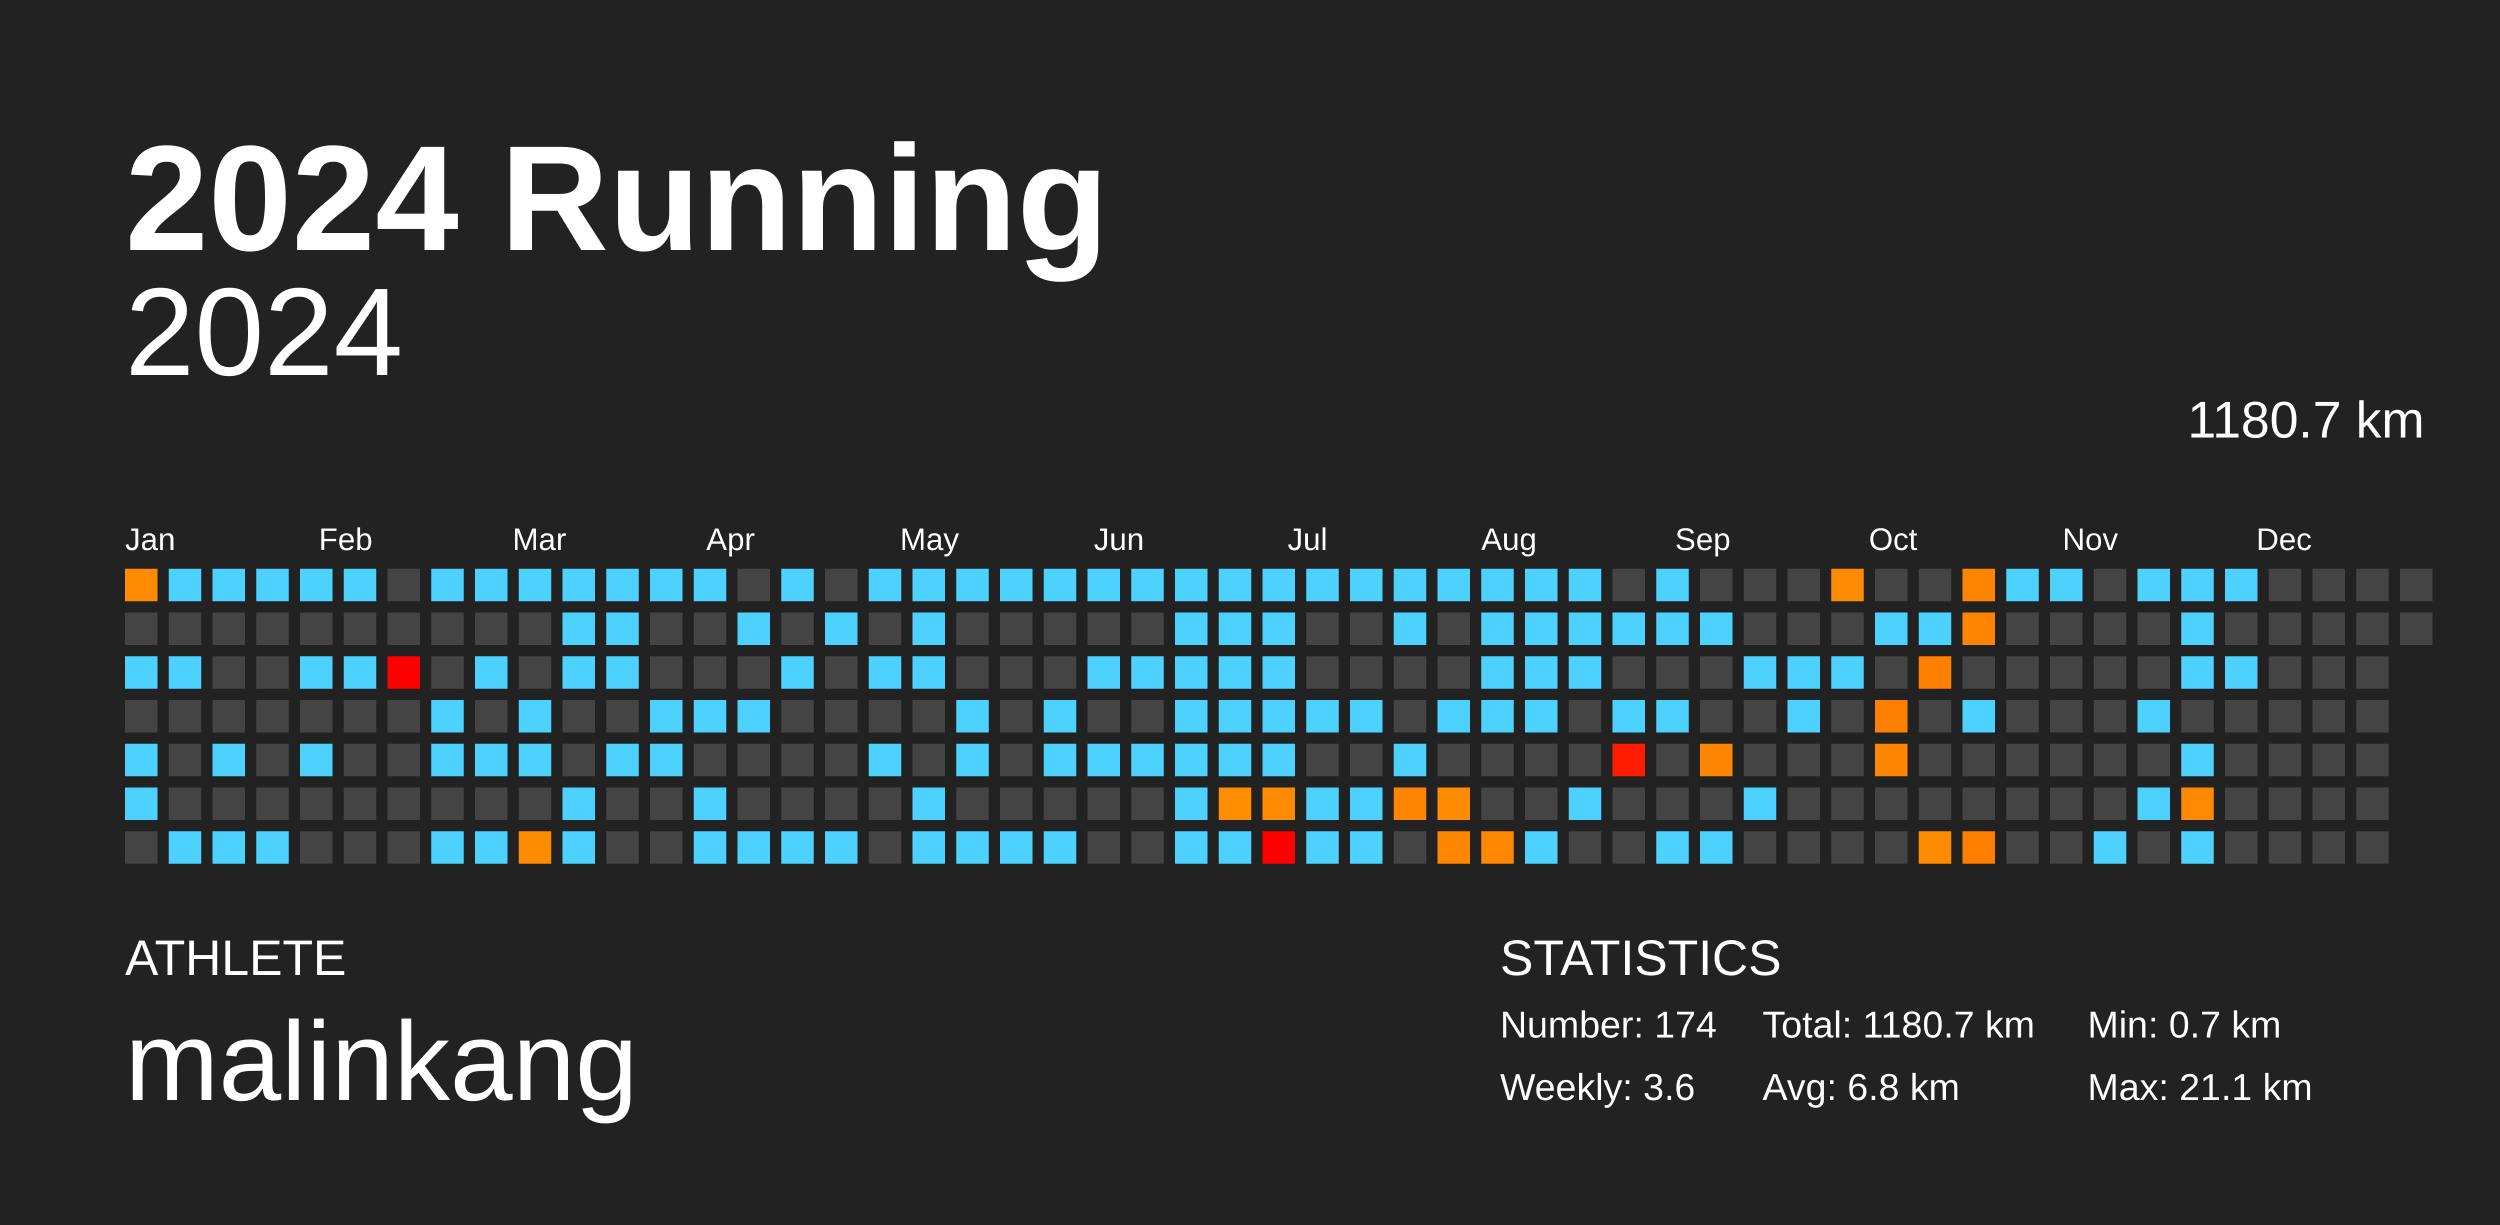
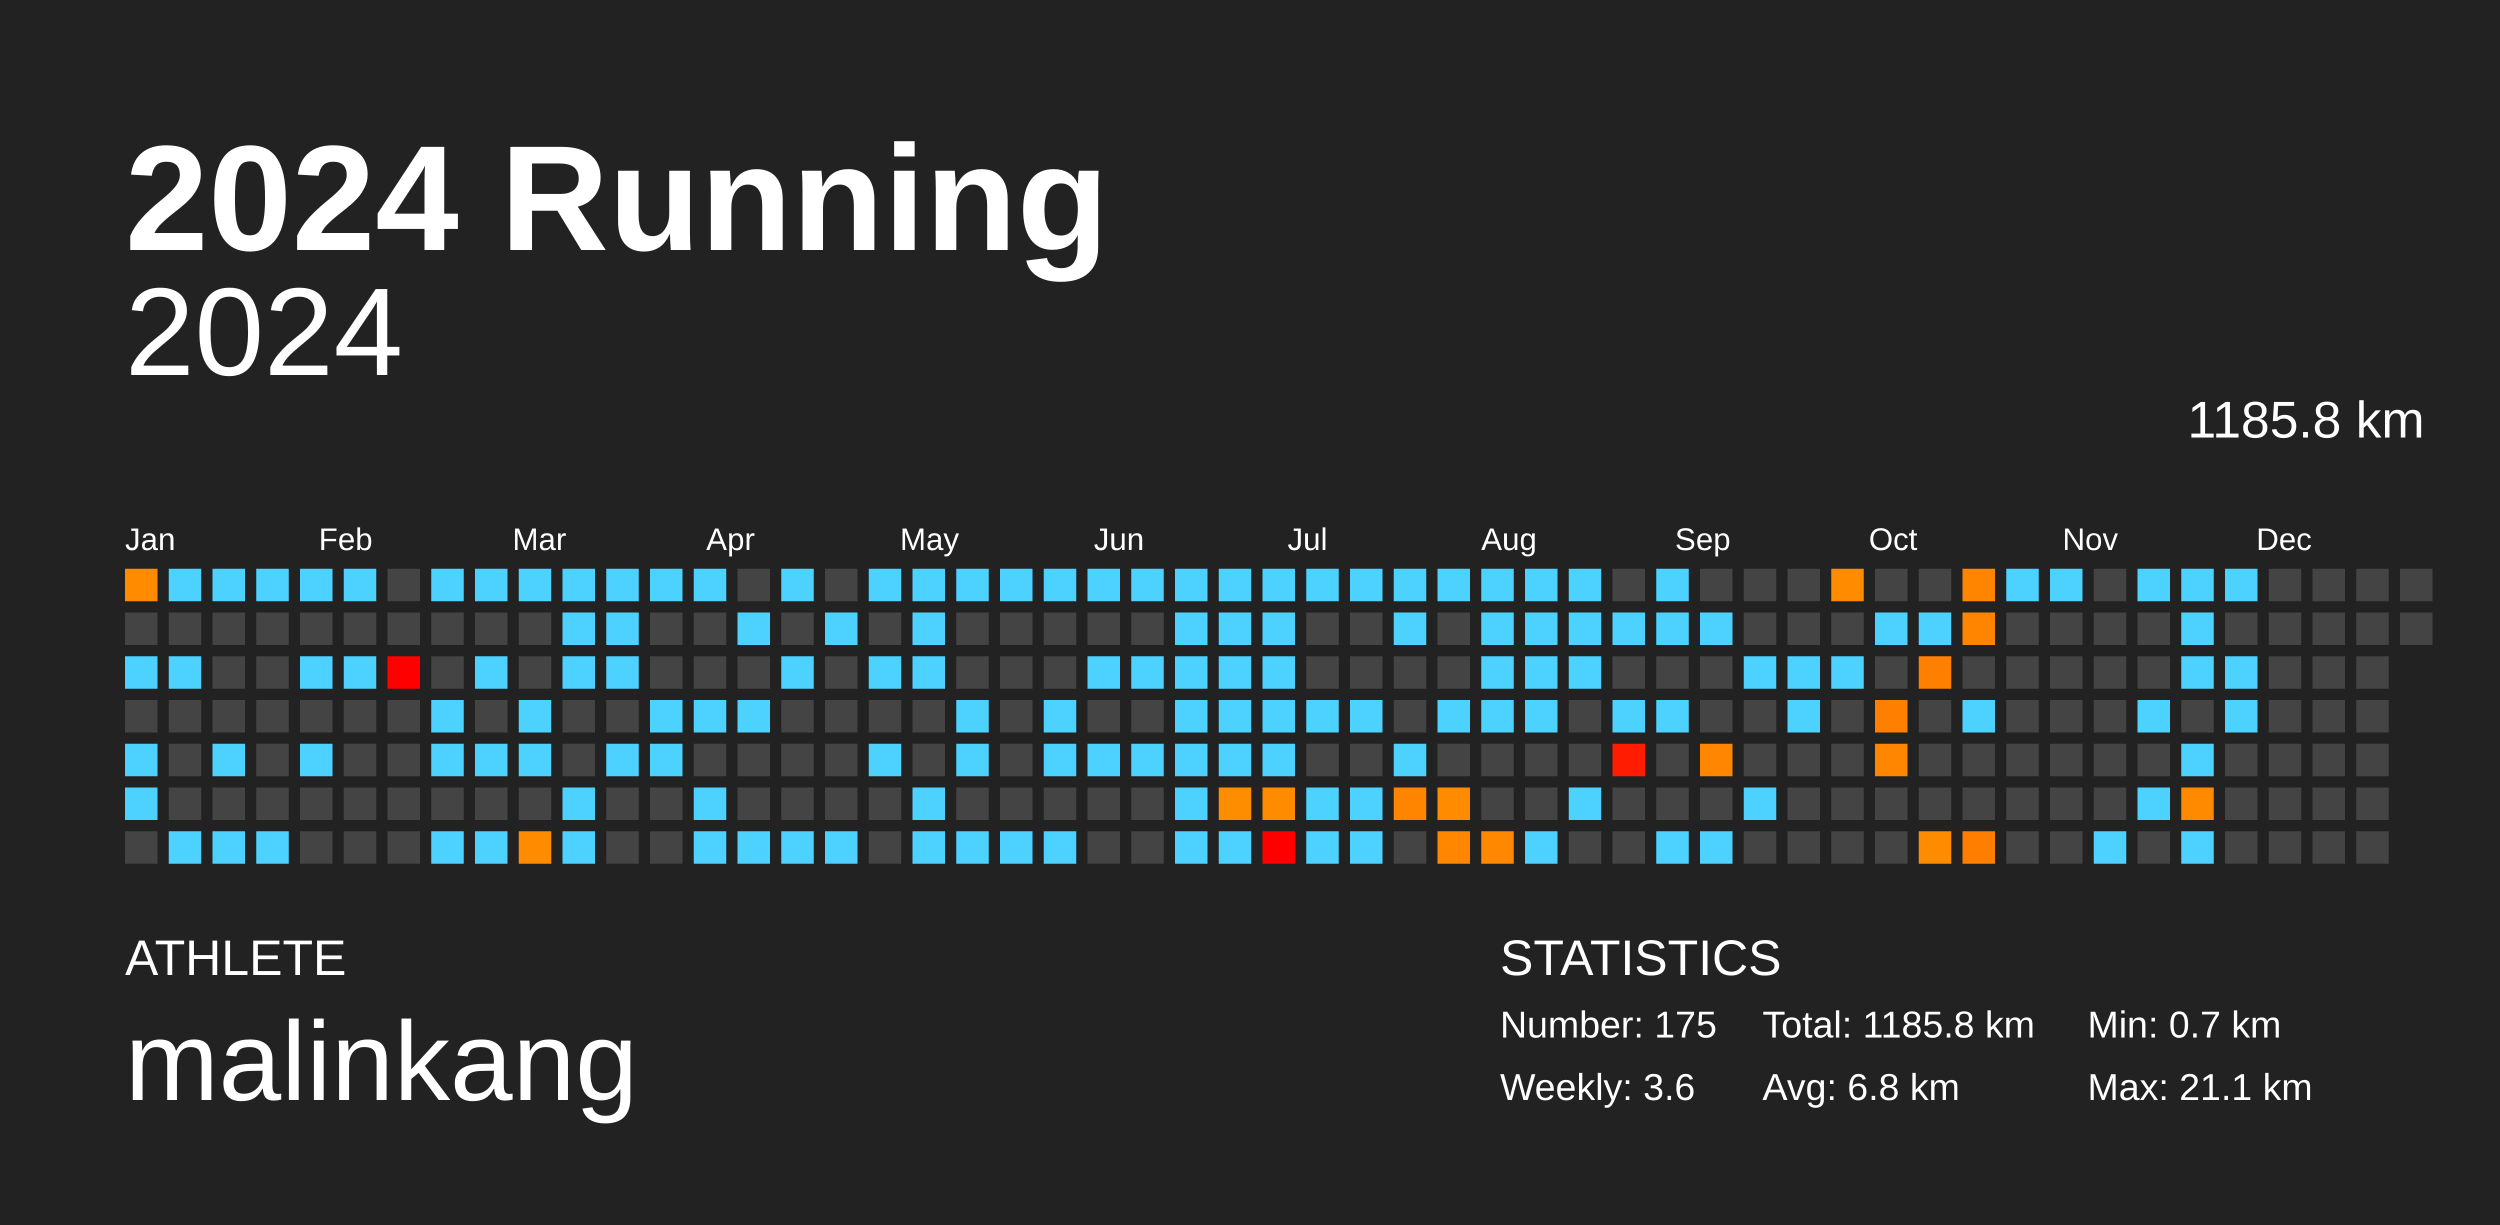
<svg xmlns="http://www.w3.org/2000/svg" baseProfile="full" height="98mm" version="1.1" viewBox="0,0,200,98" width="200mm">
  <defs />
  <rect fill="#222222" height="98" width="200" x="0" y="0" />
  <text fill="#FFFFFF" style="font-size:12px; font-family:Arial; font-weight:bold;" x="10" y="20">2024 Running</text>
  <text fill="#FFFFFF" style="font-size:4px; font-family:Arial" x="10" y="78">ATHLETE</text>
  <text fill="#FFFFFF" style="font-size:9px; font-family:Arial" x="10" y="88">malinkang</text>
  <text fill="#FFFFFF" style="font-size:4px; font-family:Arial" x="120" y="78">STATISTICS</text>
-   <text fill="#FFFFFF" style="font-size:3px; font-family:Arial" x="120" y="83">Number: 174</text>
+   <text fill="#FFFFFF" style="font-size:3px; font-family:Arial" x="120" y="83">Number: 175</text>
  <text fill="#FFFFFF" style="font-size:3px; font-family:Arial" x="120" y="88">Weekly: 3.6</text>
-   <text fill="#FFFFFF" style="font-size:3px; font-family:Arial" x="141" y="83">Total: 1180.7 km</text>
+   <text fill="#FFFFFF" style="font-size:3px; font-family:Arial" x="141" y="83">Total: 1185.8 km</text>
  <text fill="#FFFFFF" style="font-size:3px; font-family:Arial" x="141" y="88">Avg: 6.8 km</text>
  <text fill="#FFFFFF" style="font-size:3px; font-family:Arial" x="167" y="83">Min: 0.7 km</text>
  <text fill="#FFFFFF" style="font-size:3px; font-family:Arial" x="167" y="88">Max: 21.1 km</text>
  <text alignment-baseline="hanging" fill="#FFFFFF" style="font-size:10.0px; font-family:Arial;" x="10" y="30">2024</text>
-   <text alignment-baseline="hanging" fill="#FFFFFF" style="font-size:4.125px; font-family:Arial;" x="175" y="35">1180.7 km</text>
+   <text alignment-baseline="hanging" fill="#FFFFFF" style="font-size:4.125px; font-family:Arial;" x="175" y="35">1185.8 km</text>
  <text fill="#FFFFFF" style="font-size:2.5px; font-family:Arial" x="10.0" y="44">Jan</text>
  <text fill="#FFFFFF" style="font-size:2.5px; font-family:Arial" x="25.5" y="44">Feb</text>
  <text fill="#FFFFFF" style="font-size:2.5px; font-family:Arial" x="41.0" y="44">Mar</text>
  <text fill="#FFFFFF" style="font-size:2.5px; font-family:Arial" x="56.5" y="44">Apr</text>
  <text fill="#FFFFFF" style="font-size:2.5px; font-family:Arial" x="72.0" y="44">May</text>
  <text fill="#FFFFFF" style="font-size:2.5px; font-family:Arial" x="87.5" y="44">Jun</text>
  <text fill="#FFFFFF" style="font-size:2.5px; font-family:Arial" x="103.0" y="44">Jul</text>
  <text fill="#FFFFFF" style="font-size:2.5px; font-family:Arial" x="118.5" y="44">Aug</text>
  <text fill="#FFFFFF" style="font-size:2.5px; font-family:Arial" x="134.0" y="44">Sep</text>
  <text fill="#FFFFFF" style="font-size:2.5px; font-family:Arial" x="149.5" y="44">Oct</text>
  <text fill="#FFFFFF" style="font-size:2.5px; font-family:Arial" x="165.0" y="44">Nov</text>
  <text fill="#FFFFFF" style="font-size:2.5px; font-family:Arial" x="180.5" y="44">Dec</text>
  <rect fill="#ff8c00" height="2.6" width="2.6" x="10.0" y="45.5" />
  <rect fill="#444444" height="2.6" width="2.6" x="10.0" y="49.0" />
  <rect fill="#4dd2ff" height="2.6" width="2.6" x="10.0" y="52.5" />
  <rect fill="#444444" height="2.6" width="2.6" x="10.0" y="56.0" />
  <rect fill="#4dd2ff" height="2.6" width="2.6" x="10.0" y="59.5" />
  <rect fill="#4dd2ff" height="2.6" width="2.6" x="10.0" y="63.0" />
  <rect fill="#444444" height="2.6" width="2.6" x="10.0" y="66.5" />
  <rect fill="#4dd2ff" height="2.6" width="2.6" x="13.5" y="45.5" />
  <rect fill="#444444" height="2.6" width="2.6" x="13.5" y="49.0" />
  <rect fill="#4dd2ff" height="2.6" width="2.6" x="13.5" y="52.5" />
  <rect fill="#444444" height="2.6" width="2.6" x="13.5" y="56.0" />
  <rect fill="#444444" height="2.6" width="2.6" x="13.5" y="59.5" />
  <rect fill="#444444" height="2.6" width="2.6" x="13.5" y="63.0" />
  <rect fill="#4dd2ff" height="2.6" width="2.6" x="13.5" y="66.5" />
  <rect fill="#4dd2ff" height="2.6" width="2.6" x="17.0" y="45.5" />
  <rect fill="#444444" height="2.6" width="2.6" x="17.0" y="49.0" />
  <rect fill="#444444" height="2.6" width="2.6" x="17.0" y="52.5" />
  <rect fill="#444444" height="2.6" width="2.6" x="17.0" y="56.0" />
  <rect fill="#4dd2ff" height="2.6" width="2.6" x="17.0" y="59.5" />
  <rect fill="#444444" height="2.6" width="2.6" x="17.0" y="63.0" />
  <rect fill="#4dd2ff" height="2.6" width="2.6" x="17.0" y="66.5" />
  <rect fill="#4dd2ff" height="2.6" width="2.6" x="20.5" y="45.5" />
  <rect fill="#444444" height="2.6" width="2.6" x="20.5" y="49.0" />
  <rect fill="#444444" height="2.6" width="2.6" x="20.5" y="52.5" />
  <rect fill="#444444" height="2.6" width="2.6" x="20.5" y="56.0" />
  <rect fill="#444444" height="2.6" width="2.6" x="20.5" y="59.5" />
  <rect fill="#444444" height="2.6" width="2.6" x="20.5" y="63.0" />
  <rect fill="#4dd2ff" height="2.6" width="2.6" x="20.5" y="66.5" />
  <rect fill="#4dd2ff" height="2.6" width="2.6" x="24.0" y="45.5" />
  <rect fill="#444444" height="2.6" width="2.6" x="24.0" y="49.0" />
  <rect fill="#4dd2ff" height="2.6" width="2.6" x="24.0" y="52.5" />
  <rect fill="#444444" height="2.6" width="2.6" x="24.0" y="56.0" />
  <rect fill="#4dd2ff" height="2.6" width="2.6" x="24.0" y="59.5" />
  <rect fill="#444444" height="2.6" width="2.6" x="24.0" y="63.0" />
  <rect fill="#444444" height="2.6" width="2.6" x="24.0" y="66.5" />
  <rect fill="#4dd2ff" height="2.6" width="2.6" x="27.5" y="45.5" />
  <rect fill="#444444" height="2.6" width="2.6" x="27.5" y="49.0" />
  <rect fill="#4dd2ff" height="2.6" width="2.6" x="27.5" y="52.5" />
  <rect fill="#444444" height="2.6" width="2.6" x="27.5" y="56.0" />
  <rect fill="#444444" height="2.6" width="2.6" x="27.5" y="59.5" />
  <rect fill="#444444" height="2.6" width="2.6" x="27.5" y="63.0" />
  <rect fill="#444444" height="2.6" width="2.6" x="27.5" y="66.5" />
  <rect fill="#444444" height="2.6" width="2.6" x="31.0" y="45.5" />
  <rect fill="#444444" height="2.6" width="2.6" x="31.0" y="49.0" />
  <rect fill="red" height="2.6" width="2.6" x="31.0" y="52.5" />
  <rect fill="#444444" height="2.6" width="2.6" x="31.0" y="56.0" />
  <rect fill="#444444" height="2.6" width="2.6" x="31.0" y="59.5" />
  <rect fill="#444444" height="2.6" width="2.6" x="31.0" y="63.0" />
  <rect fill="#444444" height="2.6" width="2.6" x="31.0" y="66.5" />
  <rect fill="#4dd2ff" height="2.6" width="2.6" x="34.5" y="45.5" />
  <rect fill="#444444" height="2.6" width="2.6" x="34.5" y="49.0" />
  <rect fill="#444444" height="2.6" width="2.6" x="34.5" y="52.5" />
  <rect fill="#4dd2ff" height="2.6" width="2.6" x="34.5" y="56.0" />
  <rect fill="#4dd2ff" height="2.6" width="2.6" x="34.5" y="59.5" />
  <rect fill="#444444" height="2.6" width="2.6" x="34.5" y="63.0" />
  <rect fill="#4dd2ff" height="2.6" width="2.6" x="34.5" y="66.5" />
  <rect fill="#4dd2ff" height="2.6" width="2.6" x="38.0" y="45.5" />
  <rect fill="#444444" height="2.6" width="2.6" x="38.0" y="49.0" />
  <rect fill="#4dd2ff" height="2.6" width="2.6" x="38.0" y="52.5" />
  <rect fill="#444444" height="2.6" width="2.6" x="38.0" y="56.0" />
  <rect fill="#4dd2ff" height="2.6" width="2.6" x="38.0" y="59.5" />
  <rect fill="#444444" height="2.6" width="2.6" x="38.0" y="63.0" />
  <rect fill="#4dd2ff" height="2.6" width="2.6" x="38.0" y="66.5" />
  <rect fill="#4dd2ff" height="2.6" width="2.6" x="41.5" y="45.5" />
  <rect fill="#444444" height="2.6" width="2.6" x="41.5" y="49.0" />
  <rect fill="#444444" height="2.6" width="2.6" x="41.5" y="52.5" />
  <rect fill="#4dd2ff" height="2.6" width="2.6" x="41.5" y="56.0" />
  <rect fill="#4dd2ff" height="2.6" width="2.6" x="41.5" y="59.5" />
  <rect fill="#444444" height="2.6" width="2.6" x="41.5" y="63.0" />
  <rect fill="#ff8c00" height="2.6" width="2.6" x="41.5" y="66.5" />
  <rect fill="#4dd2ff" height="2.6" width="2.6" x="45.0" y="45.5" />
  <rect fill="#4dd2ff" height="2.6" width="2.6" x="45.0" y="49.0" />
  <rect fill="#4dd2ff" height="2.6" width="2.6" x="45.0" y="52.5" />
  <rect fill="#444444" height="2.6" width="2.6" x="45.0" y="56.0" />
  <rect fill="#444444" height="2.6" width="2.6" x="45.0" y="59.5" />
  <rect fill="#4dd2ff" height="2.6" width="2.6" x="45.0" y="63.0" />
  <rect fill="#4dd2ff" height="2.6" width="2.6" x="45.0" y="66.5" />
  <rect fill="#4dd2ff" height="2.6" width="2.6" x="48.5" y="45.5" />
  <rect fill="#4dd2ff" height="2.6" width="2.6" x="48.5" y="49.0" />
  <rect fill="#4dd2ff" height="2.6" width="2.6" x="48.5" y="52.5" />
  <rect fill="#444444" height="2.6" width="2.6" x="48.5" y="56.0" />
  <rect fill="#4dd2ff" height="2.6" width="2.6" x="48.5" y="59.5" />
  <rect fill="#444444" height="2.6" width="2.6" x="48.5" y="63.0" />
  <rect fill="#444444" height="2.6" width="2.6" x="48.5" y="66.5" />
  <rect fill="#4dd2ff" height="2.6" width="2.6" x="52.0" y="45.5" />
  <rect fill="#444444" height="2.6" width="2.6" x="52.0" y="49.0" />
  <rect fill="#444444" height="2.6" width="2.6" x="52.0" y="52.5" />
  <rect fill="#4dd2ff" height="2.6" width="2.6" x="52.0" y="56.0" />
  <rect fill="#4dd2ff" height="2.6" width="2.6" x="52.0" y="59.5" />
  <rect fill="#444444" height="2.6" width="2.6" x="52.0" y="63.0" />
  <rect fill="#444444" height="2.6" width="2.6" x="52.0" y="66.5" />
  <rect fill="#4dd2ff" height="2.6" width="2.6" x="55.5" y="45.5" />
  <rect fill="#444444" height="2.6" width="2.6" x="55.5" y="49.0" />
  <rect fill="#444444" height="2.6" width="2.6" x="55.5" y="52.5" />
  <rect fill="#4dd2ff" height="2.6" width="2.6" x="55.5" y="56.0" />
  <rect fill="#444444" height="2.6" width="2.6" x="55.5" y="59.5" />
  <rect fill="#4dd2ff" height="2.6" width="2.6" x="55.5" y="63.0" />
  <rect fill="#4dd2ff" height="2.6" width="2.6" x="55.5" y="66.5" />
  <rect fill="#444444" height="2.6" width="2.6" x="59.0" y="45.5" />
  <rect fill="#4dd2ff" height="2.6" width="2.6" x="59.0" y="49.0" />
  <rect fill="#444444" height="2.6" width="2.6" x="59.0" y="52.5" />
  <rect fill="#4dd2ff" height="2.6" width="2.6" x="59.0" y="56.0" />
  <rect fill="#444444" height="2.6" width="2.6" x="59.0" y="59.5" />
  <rect fill="#444444" height="2.6" width="2.6" x="59.0" y="63.0" />
  <rect fill="#4dd2ff" height="2.6" width="2.6" x="59.0" y="66.5" />
  <rect fill="#4dd2ff" height="2.6" width="2.6" x="62.5" y="45.5" />
  <rect fill="#444444" height="2.6" width="2.6" x="62.5" y="49.0" />
  <rect fill="#4dd2ff" height="2.6" width="2.6" x="62.5" y="52.5" />
  <rect fill="#444444" height="2.6" width="2.6" x="62.5" y="56.0" />
  <rect fill="#444444" height="2.6" width="2.6" x="62.5" y="59.5" />
  <rect fill="#444444" height="2.6" width="2.6" x="62.5" y="63.0" />
  <rect fill="#4dd2ff" height="2.6" width="2.6" x="62.5" y="66.5" />
  <rect fill="#444444" height="2.6" width="2.6" x="66.0" y="45.5" />
  <rect fill="#4dd2ff" height="2.6" width="2.6" x="66.0" y="49.0" />
  <rect fill="#444444" height="2.6" width="2.6" x="66.0" y="52.5" />
  <rect fill="#444444" height="2.6" width="2.6" x="66.0" y="56.0" />
  <rect fill="#444444" height="2.6" width="2.6" x="66.0" y="59.5" />
  <rect fill="#444444" height="2.6" width="2.6" x="66.0" y="63.0" />
  <rect fill="#4dd2ff" height="2.6" width="2.6" x="66.0" y="66.5" />
  <rect fill="#4dd2ff" height="2.6" width="2.6" x="69.5" y="45.5" />
  <rect fill="#444444" height="2.6" width="2.6" x="69.5" y="49.0" />
  <rect fill="#4dd2ff" height="2.6" width="2.6" x="69.5" y="52.5" />
  <rect fill="#444444" height="2.6" width="2.6" x="69.5" y="56.0" />
  <rect fill="#4dd2ff" height="2.6" width="2.6" x="69.5" y="59.5" />
  <rect fill="#444444" height="2.6" width="2.6" x="69.5" y="63.0" />
  <rect fill="#444444" height="2.6" width="2.6" x="69.5" y="66.5" />
  <rect fill="#4dd2ff" height="2.6" width="2.6" x="73.0" y="45.5" />
  <rect fill="#4dd2ff" height="2.6" width="2.6" x="73.0" y="49.0" />
  <rect fill="#4dd2ff" height="2.6" width="2.6" x="73.0" y="52.5" />
  <rect fill="#444444" height="2.6" width="2.6" x="73.0" y="56.0" />
  <rect fill="#444444" height="2.6" width="2.6" x="73.0" y="59.5" />
  <rect fill="#4dd2ff" height="2.6" width="2.6" x="73.0" y="63.0" />
  <rect fill="#4dd2ff" height="2.6" width="2.6" x="73.0" y="66.5" />
  <rect fill="#4dd2ff" height="2.6" width="2.6" x="76.5" y="45.5" />
  <rect fill="#444444" height="2.6" width="2.6" x="76.5" y="49.0" />
  <rect fill="#444444" height="2.6" width="2.6" x="76.5" y="52.5" />
  <rect fill="#4dd2ff" height="2.6" width="2.6" x="76.5" y="56.0" />
  <rect fill="#4dd2ff" height="2.6" width="2.6" x="76.5" y="59.5" />
  <rect fill="#444444" height="2.6" width="2.6" x="76.5" y="63.0" />
  <rect fill="#4dd2ff" height="2.6" width="2.6" x="76.5" y="66.5" />
  <rect fill="#4dd2ff" height="2.6" width="2.6" x="80.0" y="45.5" />
  <rect fill="#444444" height="2.6" width="2.6" x="80.0" y="49.0" />
  <rect fill="#444444" height="2.6" width="2.6" x="80.0" y="52.5" />
  <rect fill="#444444" height="2.6" width="2.6" x="80.0" y="56.0" />
  <rect fill="#444444" height="2.6" width="2.6" x="80.0" y="59.5" />
  <rect fill="#444444" height="2.6" width="2.6" x="80.0" y="63.0" />
  <rect fill="#4dd2ff" height="2.6" width="2.6" x="80.0" y="66.5" />
  <rect fill="#4dd2ff" height="2.6" width="2.6" x="83.5" y="45.5" />
  <rect fill="#444444" height="2.6" width="2.6" x="83.5" y="49.0" />
  <rect fill="#444444" height="2.6" width="2.6" x="83.5" y="52.5" />
  <rect fill="#4dd2ff" height="2.6" width="2.6" x="83.5" y="56.0" />
  <rect fill="#4dd2ff" height="2.6" width="2.6" x="83.5" y="59.5" />
  <rect fill="#444444" height="2.6" width="2.6" x="83.5" y="63.0" />
  <rect fill="#4dd2ff" height="2.6" width="2.6" x="83.5" y="66.5" />
  <rect fill="#4dd2ff" height="2.6" width="2.6" x="87.0" y="45.5" />
  <rect fill="#444444" height="2.6" width="2.6" x="87.0" y="49.0" />
  <rect fill="#4dd2ff" height="2.6" width="2.6" x="87.0" y="52.5" />
  <rect fill="#444444" height="2.6" width="2.6" x="87.0" y="56.0" />
  <rect fill="#4dd2ff" height="2.6" width="2.6" x="87.0" y="59.5" />
  <rect fill="#444444" height="2.6" width="2.6" x="87.0" y="63.0" />
  <rect fill="#444444" height="2.6" width="2.6" x="87.0" y="66.5" />
  <rect fill="#4dd2ff" height="2.6" width="2.6" x="90.5" y="45.5" />
  <rect fill="#444444" height="2.6" width="2.6" x="90.5" y="49.0" />
  <rect fill="#4dd2ff" height="2.6" width="2.6" x="90.5" y="52.5" />
  <rect fill="#444444" height="2.6" width="2.6" x="90.5" y="56.0" />
  <rect fill="#4dd2ff" height="2.6" width="2.6" x="90.5" y="59.5" />
  <rect fill="#444444" height="2.6" width="2.6" x="90.5" y="63.0" />
  <rect fill="#444444" height="2.6" width="2.6" x="90.5" y="66.5" />
  <rect fill="#4dd2ff" height="2.6" width="2.6" x="94.0" y="45.5" />
  <rect fill="#4dd2ff" height="2.6" width="2.6" x="94.0" y="49.0" />
  <rect fill="#4dd2ff" height="2.6" width="2.6" x="94.0" y="52.5" />
  <rect fill="#4dd2ff" height="2.6" width="2.6" x="94.0" y="56.0" />
  <rect fill="#4dd2ff" height="2.6" width="2.6" x="94.0" y="59.5" />
  <rect fill="#4dd2ff" height="2.6" width="2.6" x="94.0" y="63.0" />
  <rect fill="#4dd2ff" height="2.6" width="2.6" x="94.0" y="66.5" />
  <rect fill="#4dd2ff" height="2.6" width="2.6" x="97.5" y="45.5" />
  <rect fill="#4dd2ff" height="2.6" width="2.6" x="97.5" y="49.0" />
  <rect fill="#4dd2ff" height="2.6" width="2.6" x="97.5" y="52.5" />
  <rect fill="#4dd2ff" height="2.6" width="2.6" x="97.5" y="56.0" />
  <rect fill="#4dd2ff" height="2.6" width="2.6" x="97.5" y="59.5" />
  <rect fill="#ff8d00" height="2.6" width="2.6" x="97.5" y="63.0" />
  <rect fill="#4dd2ff" height="2.6" width="2.6" x="97.5" y="66.5" />
  <rect fill="#4dd2ff" height="2.6" width="2.6" x="101.0" y="45.5" />
  <rect fill="#4dd2ff" height="2.6" width="2.6" x="101.0" y="49.0" />
  <rect fill="#4dd2ff" height="2.6" width="2.6" x="101.0" y="52.5" />
  <rect fill="#4dd2ff" height="2.6" width="2.6" x="101.0" y="56.0" />
  <rect fill="#4dd2ff" height="2.6" width="2.6" x="101.0" y="59.5" />
  <rect fill="#ff8c00" height="2.6" width="2.6" x="101.0" y="63.0" />
  <rect fill="red" height="2.6" width="2.6" x="101.0" y="66.5" />
  <rect fill="#4dd2ff" height="2.6" width="2.6" x="104.5" y="45.5" />
  <rect fill="#444444" height="2.6" width="2.6" x="104.5" y="49.0" />
  <rect fill="#444444" height="2.6" width="2.6" x="104.5" y="52.5" />
  <rect fill="#4dd2ff" height="2.6" width="2.6" x="104.5" y="56.0" />
  <rect fill="#444444" height="2.6" width="2.6" x="104.5" y="59.5" />
  <rect fill="#4dd2ff" height="2.6" width="2.6" x="104.5" y="63.0" />
  <rect fill="#4dd2ff" height="2.6" width="2.6" x="104.5" y="66.5" />
  <rect fill="#4dd2ff" height="2.6" width="2.6" x="108.0" y="45.5" />
  <rect fill="#444444" height="2.6" width="2.6" x="108.0" y="49.0" />
  <rect fill="#444444" height="2.6" width="2.6" x="108.0" y="52.5" />
  <rect fill="#4dd2ff" height="2.6" width="2.6" x="108.0" y="56.0" />
  <rect fill="#444444" height="2.6" width="2.6" x="108.0" y="59.5" />
  <rect fill="#4dd2ff" height="2.6" width="2.6" x="108.0" y="63.0" />
  <rect fill="#4dd2ff" height="2.6" width="2.6" x="108.0" y="66.5" />
  <rect fill="#4dd2ff" height="2.6" width="2.6" x="111.5" y="45.5" />
  <rect fill="#4dd2ff" height="2.6" width="2.6" x="111.5" y="49.0" />
  <rect fill="#444444" height="2.6" width="2.6" x="111.5" y="52.5" />
  <rect fill="#444444" height="2.6" width="2.6" x="111.5" y="56.0" />
  <rect fill="#4dd2ff" height="2.6" width="2.6" x="111.5" y="59.5" />
  <rect fill="#ff8500" height="2.6" width="2.6" x="111.5" y="63.0" />
  <rect fill="#444444" height="2.6" width="2.6" x="111.5" y="66.5" />
  <rect fill="#4dd2ff" height="2.6" width="2.6" x="115.0" y="45.5" />
  <rect fill="#444444" height="2.6" width="2.6" x="115.0" y="49.0" />
  <rect fill="#444444" height="2.6" width="2.6" x="115.0" y="52.5" />
  <rect fill="#4dd2ff" height="2.6" width="2.6" x="115.0" y="56.0" />
  <rect fill="#444444" height="2.6" width="2.6" x="115.0" y="59.5" />
  <rect fill="#ff8b00" height="2.6" width="2.6" x="115.0" y="63.0" />
  <rect fill="#ff8700" height="2.6" width="2.6" x="115.0" y="66.5" />
  <rect fill="#4dd2ff" height="2.6" width="2.6" x="118.5" y="45.5" />
  <rect fill="#4dd2ff" height="2.6" width="2.6" x="118.5" y="49.0" />
  <rect fill="#4dd2ff" height="2.6" width="2.6" x="118.5" y="52.5" />
  <rect fill="#4dd2ff" height="2.6" width="2.6" x="118.5" y="56.0" />
  <rect fill="#444444" height="2.6" width="2.6" x="118.5" y="59.5" />
  <rect fill="#444444" height="2.6" width="2.6" x="118.5" y="63.0" />
  <rect fill="#ff8800" height="2.6" width="2.6" x="118.5" y="66.5" />
  <rect fill="#4dd2ff" height="2.6" width="2.6" x="122.0" y="45.5" />
  <rect fill="#4dd2ff" height="2.6" width="2.6" x="122.0" y="49.0" />
  <rect fill="#4dd2ff" height="2.6" width="2.6" x="122.0" y="52.5" />
  <rect fill="#4dd2ff" height="2.6" width="2.6" x="122.0" y="56.0" />
  <rect fill="#444444" height="2.6" width="2.6" x="122.0" y="59.5" />
  <rect fill="#444444" height="2.6" width="2.6" x="122.0" y="63.0" />
  <rect fill="#4dd2ff" height="2.6" width="2.6" x="122.0" y="66.5" />
  <rect fill="#4dd2ff" height="2.6" width="2.6" x="125.5" y="45.5" />
  <rect fill="#4dd2ff" height="2.6" width="2.6" x="125.5" y="49.0" />
  <rect fill="#4dd2ff" height="2.6" width="2.6" x="125.5" y="52.5" />
  <rect fill="#444444" height="2.6" width="2.6" x="125.5" y="56.0" />
  <rect fill="#444444" height="2.6" width="2.6" x="125.5" y="59.5" />
  <rect fill="#4dd2ff" height="2.6" width="2.6" x="125.5" y="63.0" />
  <rect fill="#444444" height="2.6" width="2.6" x="125.5" y="66.5" />
  <rect fill="#444444" height="2.6" width="2.6" x="129.0" y="45.5" />
  <rect fill="#4dd2ff" height="2.6" width="2.6" x="129.0" y="49.0" />
  <rect fill="#444444" height="2.6" width="2.6" x="129.0" y="52.5" />
  <rect fill="#4dd2ff" height="2.6" width="2.6" x="129.0" y="56.0" />
  <rect fill="#ff1c00" height="2.6" width="2.6" x="129.0" y="59.5" />
  <rect fill="#444444" height="2.6" width="2.6" x="129.0" y="63.0" />
  <rect fill="#444444" height="2.6" width="2.6" x="129.0" y="66.5" />
  <rect fill="#4dd2ff" height="2.6" width="2.6" x="132.5" y="45.5" />
  <rect fill="#4dd2ff" height="2.6" width="2.6" x="132.5" y="49.0" />
  <rect fill="#444444" height="2.6" width="2.6" x="132.5" y="52.5" />
  <rect fill="#4dd2ff" height="2.6" width="2.6" x="132.5" y="56.0" />
  <rect fill="#444444" height="2.6" width="2.6" x="132.5" y="59.5" />
  <rect fill="#444444" height="2.6" width="2.6" x="132.5" y="63.0" />
  <rect fill="#4dd2ff" height="2.6" width="2.6" x="132.5" y="66.5" />
  <rect fill="#444444" height="2.6" width="2.6" x="136.0" y="45.5" />
  <rect fill="#4dd2ff" height="2.6" width="2.6" x="136.0" y="49.0" />
  <rect fill="#444444" height="2.6" width="2.6" x="136.0" y="52.5" />
  <rect fill="#444444" height="2.6" width="2.6" x="136.0" y="56.0" />
  <rect fill="#ff8600" height="2.6" width="2.6" x="136.0" y="59.5" />
  <rect fill="#444444" height="2.6" width="2.6" x="136.0" y="63.0" />
  <rect fill="#4dd2ff" height="2.6" width="2.6" x="136.0" y="66.5" />
  <rect fill="#444444" height="2.6" width="2.6" x="139.5" y="45.5" />
  <rect fill="#444444" height="2.6" width="2.6" x="139.5" y="49.0" />
  <rect fill="#4dd2ff" height="2.6" width="2.6" x="139.5" y="52.5" />
  <rect fill="#444444" height="2.6" width="2.6" x="139.5" y="56.0" />
  <rect fill="#444444" height="2.6" width="2.6" x="139.5" y="59.5" />
  <rect fill="#4dd2ff" height="2.6" width="2.6" x="139.5" y="63.0" />
  <rect fill="#444444" height="2.6" width="2.6" x="139.5" y="66.5" />
  <rect fill="#444444" height="2.6" width="2.6" x="143.0" y="45.5" />
  <rect fill="#444444" height="2.6" width="2.6" x="143.0" y="49.0" />
  <rect fill="#4dd2ff" height="2.6" width="2.6" x="143.0" y="52.5" />
  <rect fill="#4dd2ff" height="2.6" width="2.6" x="143.0" y="56.0" />
  <rect fill="#444444" height="2.6" width="2.6" x="143.0" y="59.5" />
  <rect fill="#444444" height="2.6" width="2.6" x="143.0" y="63.0" />
  <rect fill="#444444" height="2.6" width="2.6" x="143.0" y="66.5" />
  <rect fill="#ff8c00" height="2.6" width="2.6" x="146.5" y="45.5" />
  <rect fill="#444444" height="2.6" width="2.6" x="146.5" y="49.0" />
  <rect fill="#4dd2ff" height="2.6" width="2.6" x="146.5" y="52.5" />
  <rect fill="#444444" height="2.6" width="2.6" x="146.5" y="56.0" />
  <rect fill="#444444" height="2.6" width="2.6" x="146.5" y="59.5" />
  <rect fill="#444444" height="2.6" width="2.6" x="146.5" y="63.0" />
  <rect fill="#444444" height="2.6" width="2.6" x="146.5" y="66.5" />
  <rect fill="#444444" height="2.6" width="2.6" x="150.0" y="45.5" />
  <rect fill="#4dd2ff" height="2.6" width="2.6" x="150.0" y="49.0" />
  <rect fill="#444444" height="2.6" width="2.6" x="150.0" y="52.5" />
  <rect fill="#ff7f00" height="2.6" width="2.6" x="150.0" y="56.0" />
  <rect fill="#ff8600" height="2.6" width="2.6" x="150.0" y="59.5" />
  <rect fill="#444444" height="2.6" width="2.6" x="150.0" y="63.0" />
  <rect fill="#444444" height="2.6" width="2.6" x="150.0" y="66.5" />
  <rect fill="#444444" height="2.6" width="2.6" x="153.5" y="45.5" />
  <rect fill="#4dd2ff" height="2.6" width="2.6" x="153.5" y="49.0" />
  <rect fill="#ff8000" height="2.6" width="2.6" x="153.5" y="52.5" />
  <rect fill="#444444" height="2.6" width="2.6" x="153.5" y="56.0" />
  <rect fill="#444444" height="2.6" width="2.6" x="153.5" y="59.5" />
  <rect fill="#444444" height="2.6" width="2.6" x="153.5" y="63.0" />
  <rect fill="#ff8c00" height="2.6" width="2.6" x="153.5" y="66.5" />
  <rect fill="#ff8500" height="2.6" width="2.6" x="157.0" y="45.5" />
  <rect fill="#ff8500" height="2.6" width="2.6" x="157.0" y="49.0" />
  <rect fill="#444444" height="2.6" width="2.6" x="157.0" y="52.5" />
  <rect fill="#4dd2ff" height="2.6" width="2.6" x="157.0" y="56.0" />
  <rect fill="#444444" height="2.6" width="2.6" x="157.0" y="59.5" />
  <rect fill="#444444" height="2.6" width="2.6" x="157.0" y="63.0" />
  <rect fill="#ff7e00" height="2.6" width="2.6" x="157.0" y="66.5" />
  <rect fill="#4dd2ff" height="2.6" width="2.6" x="160.5" y="45.5" />
  <rect fill="#444444" height="2.6" width="2.6" x="160.5" y="49.0" />
  <rect fill="#444444" height="2.6" width="2.6" x="160.5" y="52.5" />
  <rect fill="#444444" height="2.6" width="2.6" x="160.5" y="56.0" />
  <rect fill="#444444" height="2.6" width="2.6" x="160.5" y="59.5" />
  <rect fill="#444444" height="2.6" width="2.6" x="160.5" y="63.0" />
  <rect fill="#444444" height="2.6" width="2.6" x="160.5" y="66.5" />
  <rect fill="#4dd2ff" height="2.6" width="2.6" x="164.0" y="45.5" />
  <rect fill="#444444" height="2.6" width="2.6" x="164.0" y="49.0" />
  <rect fill="#444444" height="2.6" width="2.6" x="164.0" y="52.5" />
  <rect fill="#444444" height="2.6" width="2.6" x="164.0" y="56.0" />
  <rect fill="#444444" height="2.6" width="2.6" x="164.0" y="59.5" />
  <rect fill="#444444" height="2.6" width="2.6" x="164.0" y="63.0" />
  <rect fill="#444444" height="2.6" width="2.6" x="164.0" y="66.5" />
  <rect fill="#444444" height="2.6" width="2.6" x="167.5" y="45.5" />
  <rect fill="#444444" height="2.6" width="2.6" x="167.5" y="49.0" />
  <rect fill="#444444" height="2.6" width="2.6" x="167.5" y="52.5" />
  <rect fill="#444444" height="2.6" width="2.6" x="167.5" y="56.0" />
  <rect fill="#444444" height="2.6" width="2.6" x="167.5" y="59.5" />
  <rect fill="#444444" height="2.6" width="2.6" x="167.5" y="63.0" />
  <rect fill="#4dd2ff" height="2.6" width="2.6" x="167.5" y="66.5" />
  <rect fill="#4dd2ff" height="2.6" width="2.6" x="171.0" y="45.5" />
  <rect fill="#444444" height="2.6" width="2.6" x="171.0" y="49.0" />
  <rect fill="#444444" height="2.6" width="2.6" x="171.0" y="52.5" />
  <rect fill="#4dd2ff" height="2.6" width="2.6" x="171.0" y="56.0" />
  <rect fill="#444444" height="2.6" width="2.6" x="171.0" y="59.5" />
  <rect fill="#4dd2ff" height="2.6" width="2.6" x="171.0" y="63.0" />
  <rect fill="#444444" height="2.6" width="2.6" x="171.0" y="66.5" />
  <rect fill="#4dd2ff" height="2.6" width="2.6" x="174.5" y="45.5" />
  <rect fill="#4dd2ff" height="2.6" width="2.6" x="174.5" y="49.0" />
  <rect fill="#4dd2ff" height="2.6" width="2.6" x="174.5" y="52.5" />
  <rect fill="#444444" height="2.6" width="2.6" x="174.5" y="56.0" />
  <rect fill="#4dd2ff" height="2.6" width="2.6" x="174.5" y="59.5" />
  <rect fill="#ff8a00" height="2.6" width="2.6" x="174.5" y="63.0" />
  <rect fill="#4dd2ff" height="2.6" width="2.6" x="174.5" y="66.5" />
  <rect fill="#4dd2ff" height="2.6" width="2.6" x="178.0" y="45.5" />
  <rect fill="#444444" height="2.6" width="2.6" x="178.0" y="49.0" />
  <rect fill="#4dd2ff" height="2.6" width="2.6" x="178.0" y="52.5" />
-   <rect fill="#444444" height="2.6" width="2.6" x="178.0" y="56.0" />
+   <rect fill="#4dd2ff" height="2.6" width="2.6" x="178.0" y="56.0" />
  <rect fill="#444444" height="2.6" width="2.6" x="178.0" y="59.5" />
  <rect fill="#444444" height="2.6" width="2.6" x="178.0" y="63.0" />
  <rect fill="#444444" height="2.6" width="2.6" x="178.0" y="66.5" />
  <rect fill="#444444" height="2.6" width="2.6" x="181.5" y="45.5" />
  <rect fill="#444444" height="2.6" width="2.6" x="181.5" y="49.0" />
  <rect fill="#444444" height="2.6" width="2.6" x="181.5" y="52.5" />
  <rect fill="#444444" height="2.6" width="2.6" x="181.5" y="56.0" />
  <rect fill="#444444" height="2.6" width="2.6" x="181.5" y="59.5" />
  <rect fill="#444444" height="2.6" width="2.6" x="181.5" y="63.0" />
  <rect fill="#444444" height="2.6" width="2.6" x="181.5" y="66.5" />
  <rect fill="#444444" height="2.6" width="2.6" x="185.0" y="45.5" />
  <rect fill="#444444" height="2.6" width="2.6" x="185.0" y="49.0" />
  <rect fill="#444444" height="2.6" width="2.6" x="185.0" y="52.5" />
  <rect fill="#444444" height="2.6" width="2.6" x="185.0" y="56.0" />
  <rect fill="#444444" height="2.6" width="2.6" x="185.0" y="59.5" />
  <rect fill="#444444" height="2.6" width="2.6" x="185.0" y="63.0" />
  <rect fill="#444444" height="2.6" width="2.6" x="185.0" y="66.5" />
  <rect fill="#444444" height="2.6" width="2.6" x="188.5" y="45.5" />
  <rect fill="#444444" height="2.6" width="2.6" x="188.5" y="49.0" />
  <rect fill="#444444" height="2.6" width="2.6" x="188.5" y="52.5" />
  <rect fill="#444444" height="2.6" width="2.6" x="188.5" y="56.0" />
  <rect fill="#444444" height="2.6" width="2.6" x="188.5" y="59.5" />
  <rect fill="#444444" height="2.6" width="2.6" x="188.5" y="63.0" />
  <rect fill="#444444" height="2.6" width="2.6" x="188.5" y="66.5" />
  <rect fill="#444444" height="2.6" width="2.6" x="192.0" y="45.5" />
  <rect fill="#444444" height="2.6" width="2.6" x="192.0" y="49.0" />
</svg>
